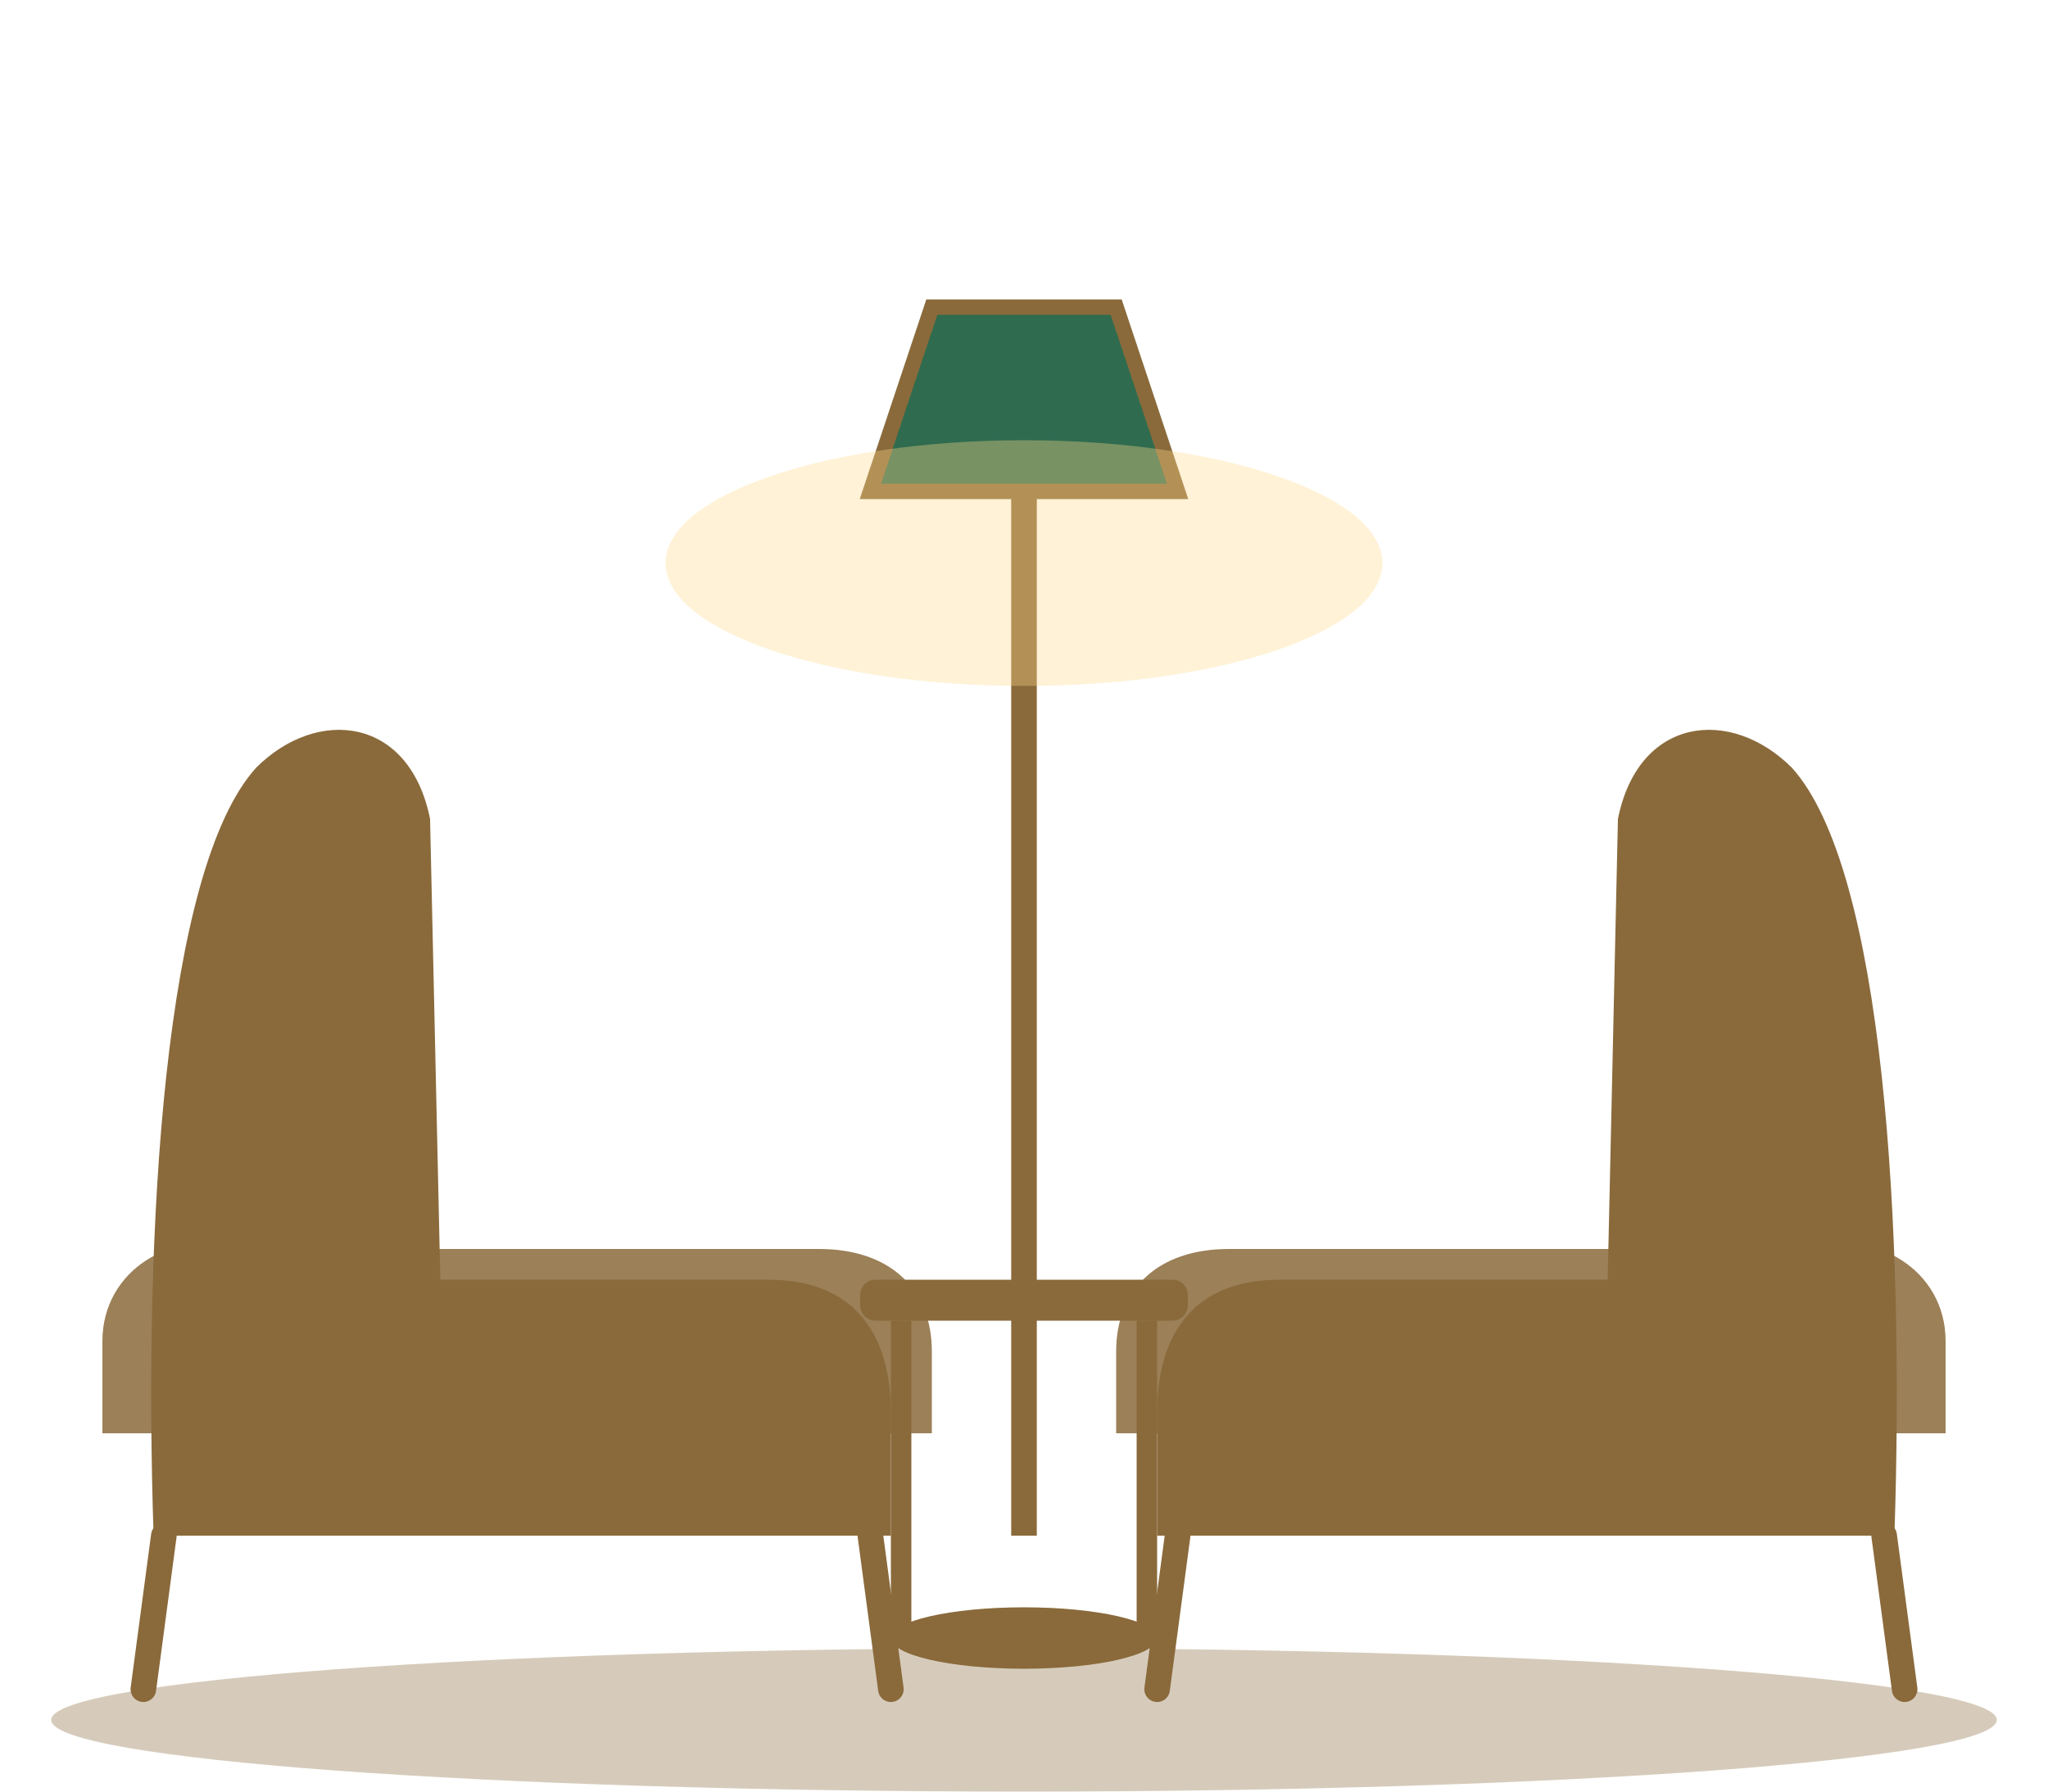
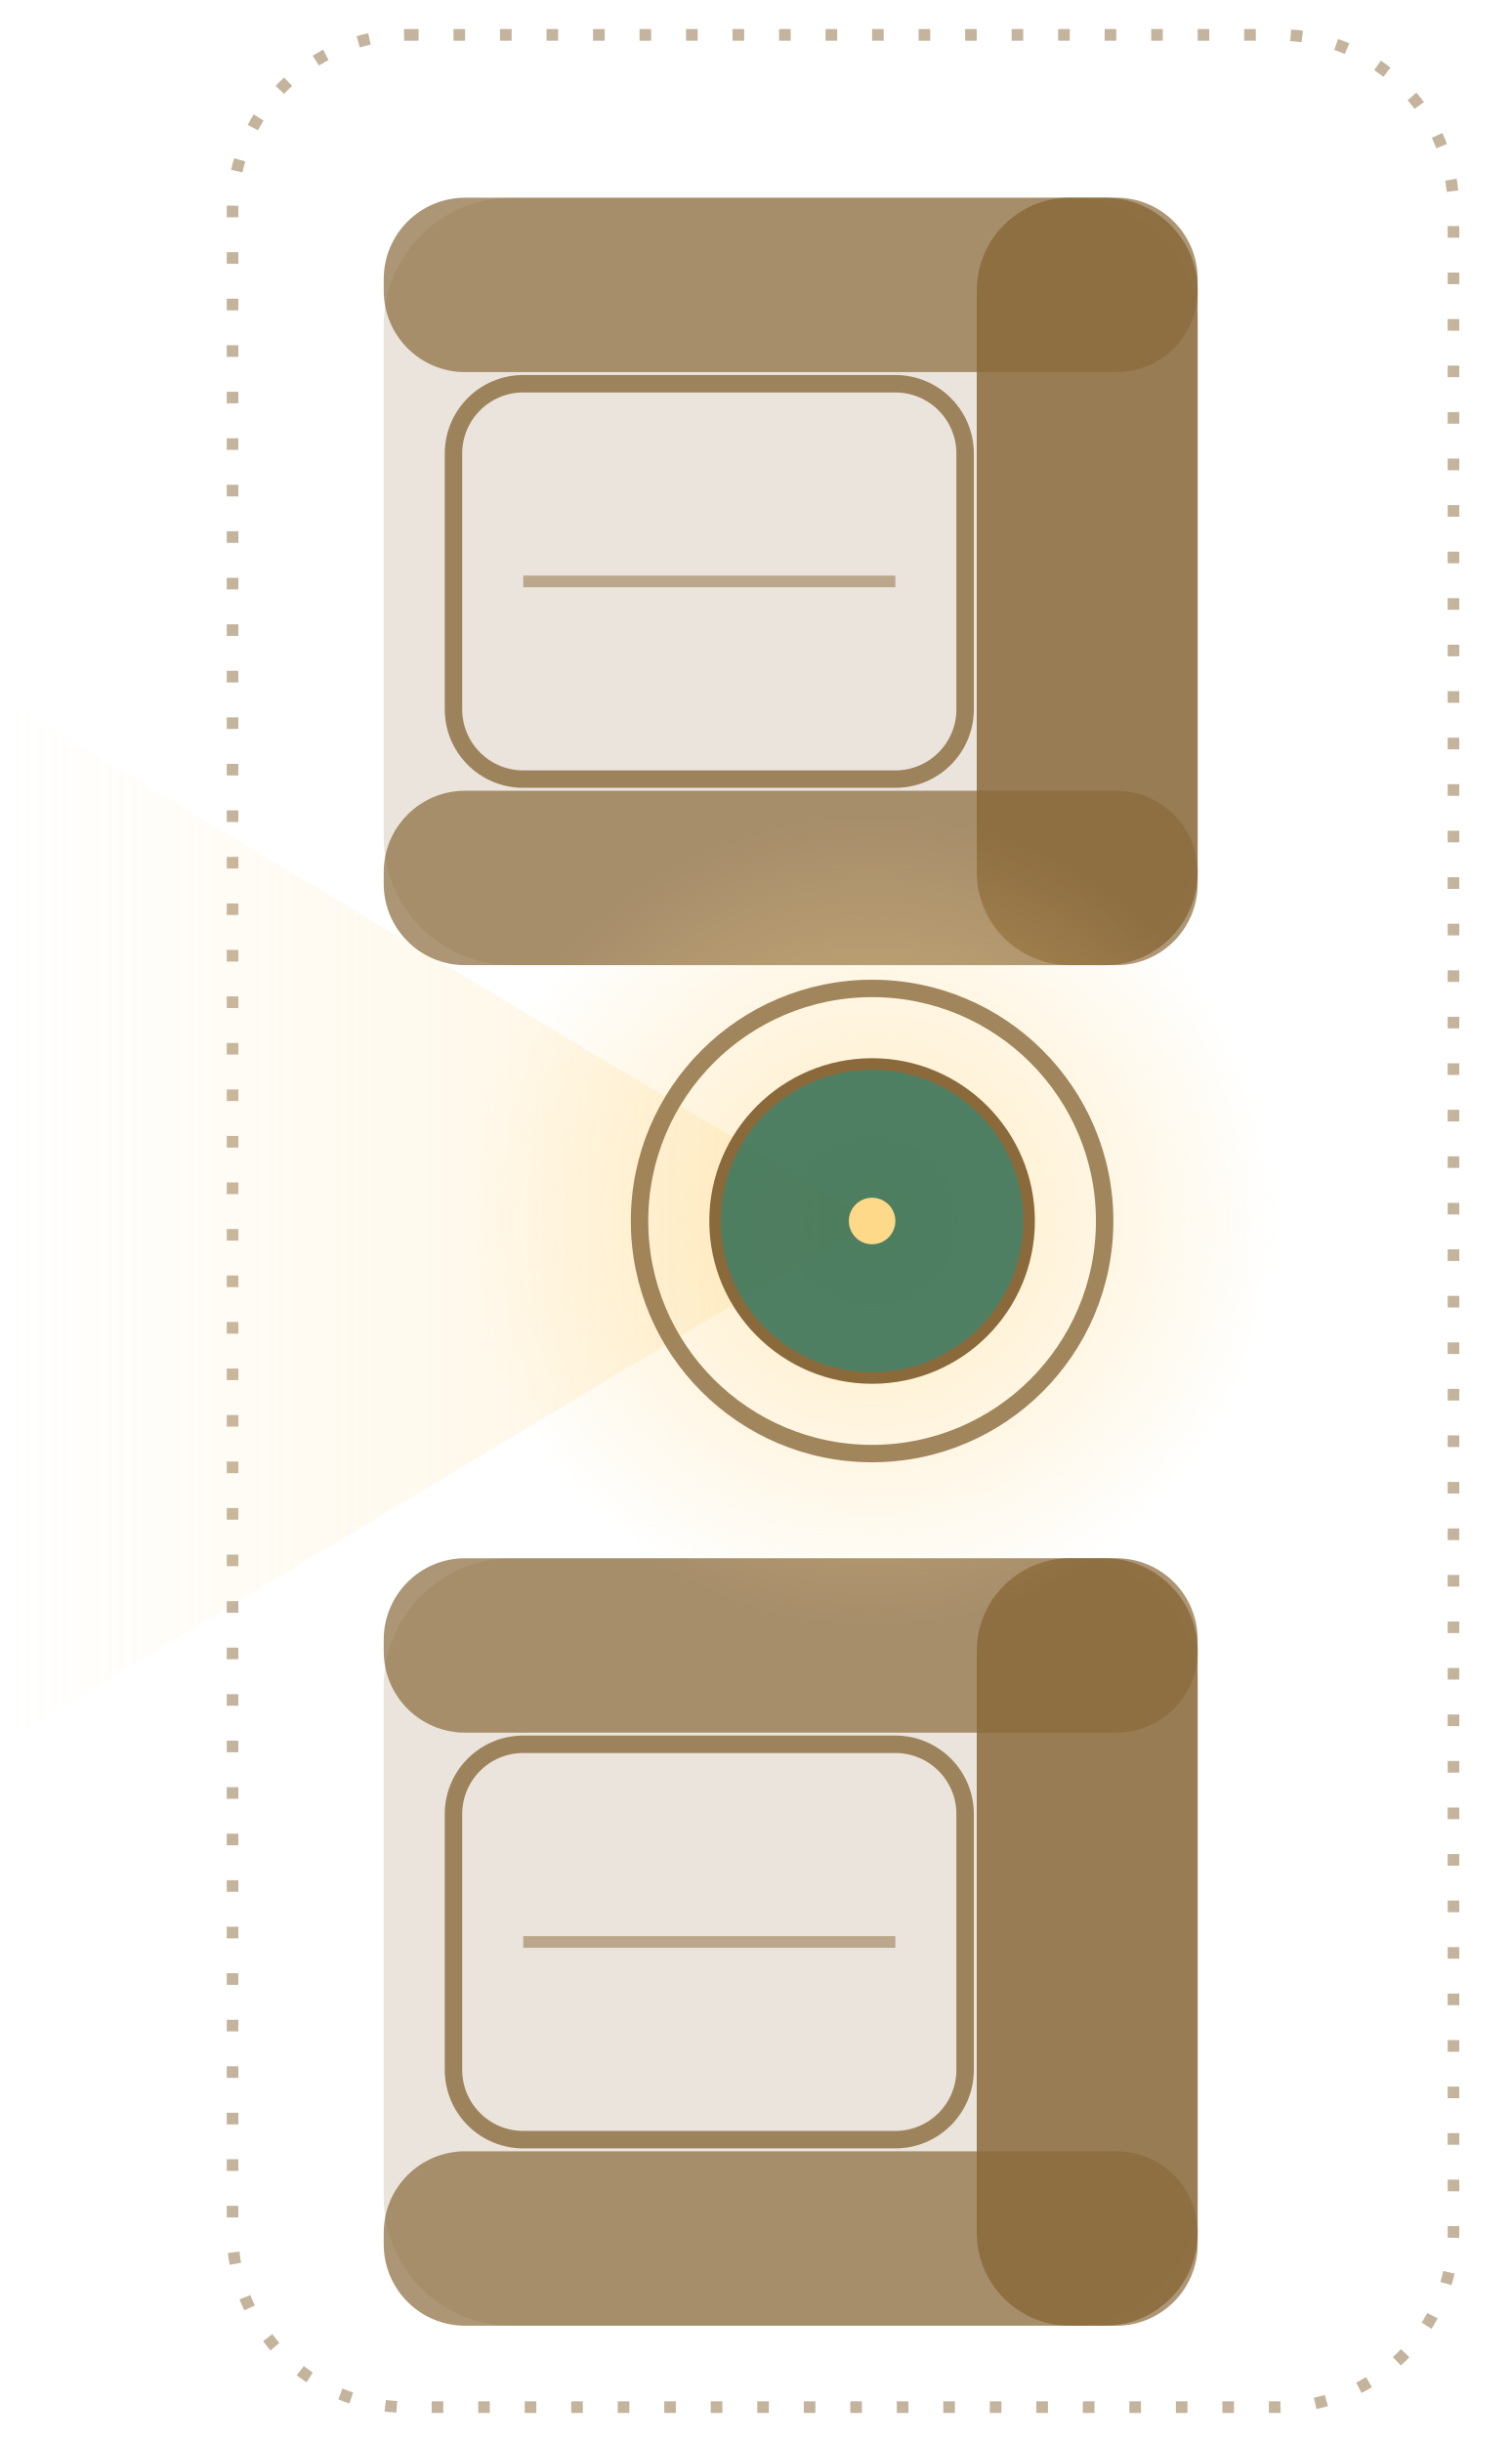
- <svg xmlns="http://www.w3.org/2000/svg" viewBox="0 0 400 350" style="color:#8A6A3B">
-   <ellipse cx="200" cy="336" rx="190" ry="14" fill="#8A6A3B" opacity=".35" />
-   <g transform="translate(90,0) scale(1,1)">
-     <path d="M-60 300 C-62 240 -58 170 -40 150 C-28 138 -10 140 -6 160 L-4 250 L60 250 C78 250 84 262 84 276 L84 300 Z" fill="#8A6A3B" />
-     <path d="M-70 262 C-70 248 -56 240 -44 244 L70 244 C84 244 92 252 92 264 L92 280 L-70 280 Z" fill="#8A6A3B" opacity=".85" />
-     <path d="M-58 300 L-62 330 M80 300 L84 330" stroke="#8A6A3B" stroke-width="5" stroke-linecap="round" />
+ <svg xmlns="http://www.w3.org/2000/svg" viewBox="0 0 260 420">
+   <defs>
+     <radialGradient id="luz" cx="50%" cy="50%" r="50%">
+       <stop offset="0" stop-color="#FFD98A" stop-opacity=".55" />
+       <stop offset="1" stop-color="#FFD98A" stop-opacity="0" />
+     </radialGradient>
+     <linearGradient id="haz" x1="1" x2="0">
+       <stop offset="0" stop-color="#FFD98A" stop-opacity=".30" />
+       <stop offset="1" stop-color="#FFD98A" stop-opacity="0" />
+     </linearGradient>
+   </defs>
+   <rect x="40" y="6" width="210" height="408" rx="30" fill="none" stroke="#8A6A3B" stroke-width="2" stroke-dasharray="2 6" opacity=".5" />
+   <path d="M150 210 L0 120 L0 300 Z" fill="url(#haz)" />
+   <g transform="translate(0,20)">
+     <rect x="66" y="14" width="140" height="132" rx="22" fill="#8A6A3B" opacity=".18" />
+     <rect x="168" y="14" width="38" height="132" rx="16" fill="#8A6A3B" opacity=".85" />
+     <rect x="66" y="14" width="140" height="30" rx="14" fill="#8A6A3B" opacity=".7" />
+     <rect x="66" y="116" width="140" height="30" rx="14" fill="#8A6A3B" opacity=".7" />
+     <rect x="78" y="46" width="88" height="68" rx="12" fill="none" stroke="#8A6A3B" stroke-width="3" opacity=".8" />
+     <path d="M90 80h64" stroke="#8A6A3B" stroke-width="2" opacity=".5" />
  </g>
-   <rect x="168" y="250" width="64" height="8" rx="3" fill="#8A6A3B" />
-   <line x1="176" y1="258" x2="176" y2="322" stroke="#8A6A3B" stroke-width="4" />
-   <line x1="224" y1="258" x2="224" y2="322" stroke="#8A6A3B" stroke-width="4" />
-   <g>
-     <line x1="200" y1="96" x2="200" y2="300" stroke="#8A6A3B" stroke-width="5" />
-     <path d="M170 96 L182 60 L218 60 L230 96 Z" fill="#2F6B4F" stroke="#8A6A3B" stroke-width="3" />
-     <ellipse cx="200" cy="320" rx="26" ry="6" fill="#8A6A3B" />
-     <ellipse cx="200" cy="110" rx="70" ry="24" fill="#FFD98A" opacity=".35" />
+   <g transform="translate(0,254)">
+     <rect x="66" y="14" width="140" height="132" rx="22" fill="#8A6A3B" opacity=".18" />
+     <rect x="168" y="14" width="38" height="132" rx="16" fill="#8A6A3B" opacity=".85" />
+     <rect x="66" y="14" width="140" height="30" rx="14" fill="#8A6A3B" opacity=".7" />
+     <rect x="66" y="116" width="140" height="30" rx="14" fill="#8A6A3B" opacity=".7" />
+     <rect x="78" y="46" width="88" height="68" rx="12" fill="none" stroke="#8A6A3B" stroke-width="3" opacity=".8" />
+     <path d="M90 80h64" stroke="#8A6A3B" stroke-width="2" opacity=".5" />
  </g>
-   <g transform="translate(310,0) scale(-1,1)">
-     <path d="M-60 300 C-62 240 -58 170 -40 150 C-28 138 -10 140 -6 160 L-4 250 L60 250 C78 250 84 262 84 276 L84 300 Z" fill="#8A6A3B" />
-     <path d="M-70 262 C-70 248 -56 240 -44 244 L70 244 C84 244 92 252 92 264 L92 280 L-70 280 Z" fill="#8A6A3B" opacity=".85" />
-     <path d="M-58 300 L-62 330 M80 300 L84 330" stroke="#8A6A3B" stroke-width="5" stroke-linecap="round" />
-   </g>
+   <circle cx="150" cy="210" r="70" fill="url(#luz)" />
+   <circle cx="150" cy="210" r="40" fill="none" stroke="#8A6A3B" stroke-width="3" opacity=".8" />
+   <circle cx="150" cy="210" r="27" fill="#2F6B4F" opacity=".85" />
+   <circle cx="150" cy="210" r="27" fill="none" stroke="#8A6A3B" stroke-width="2" />
+   <circle cx="150" cy="210" r="4" fill="#FFD98A" />
</svg>
